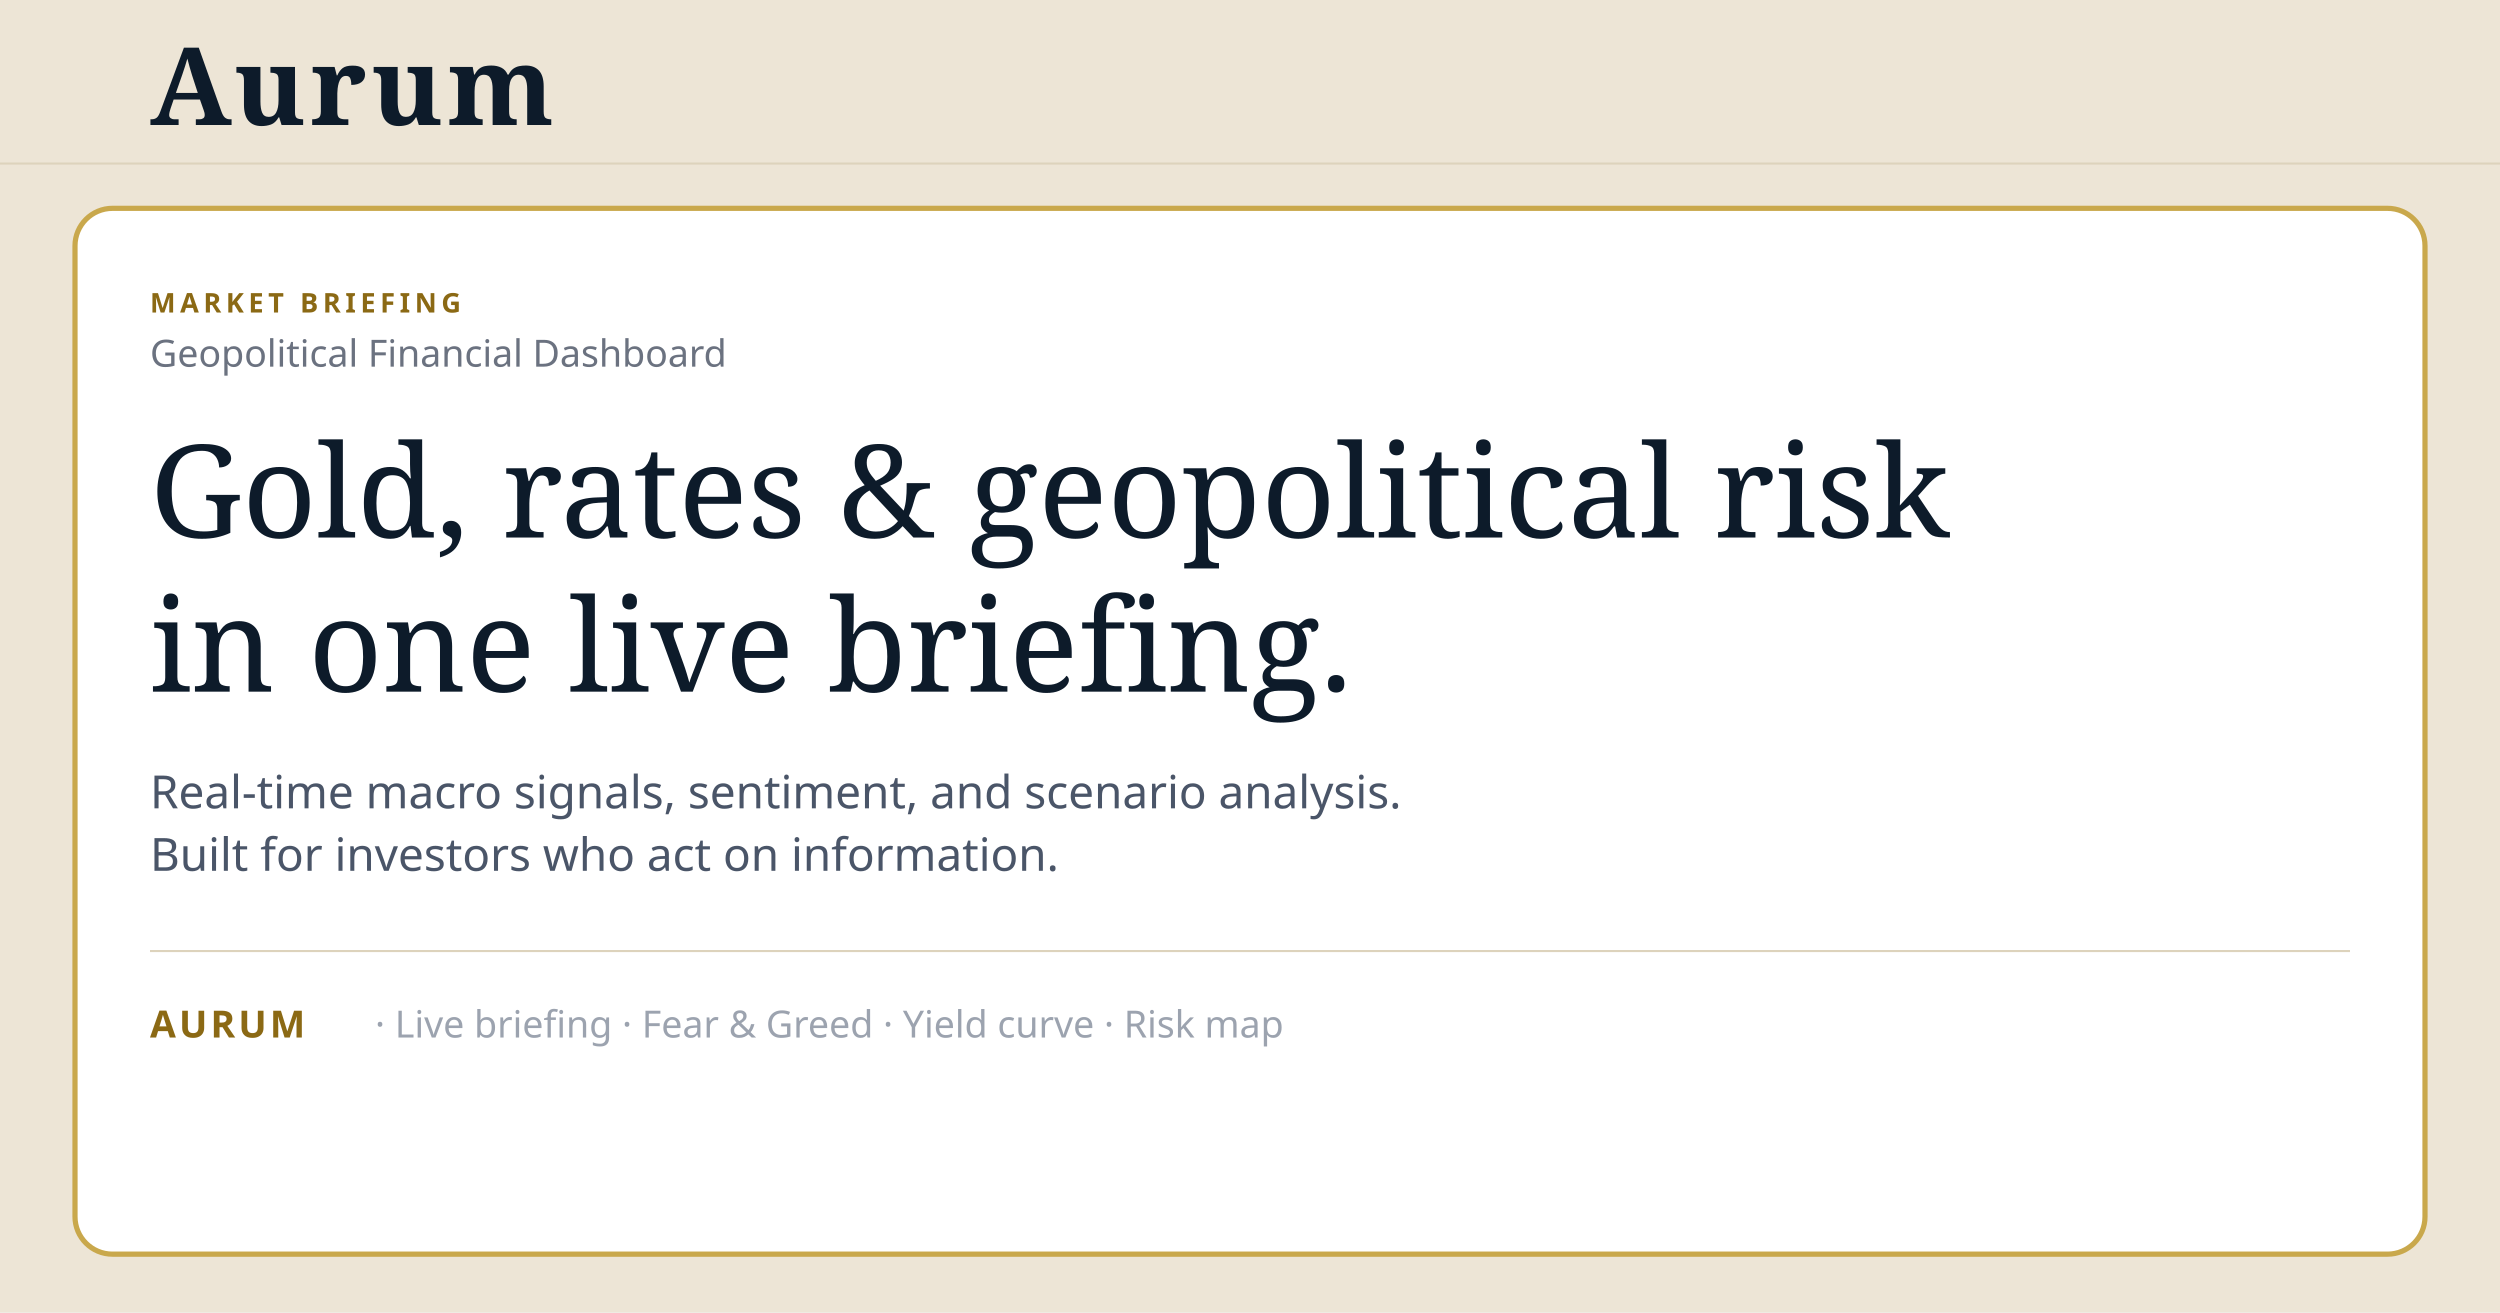
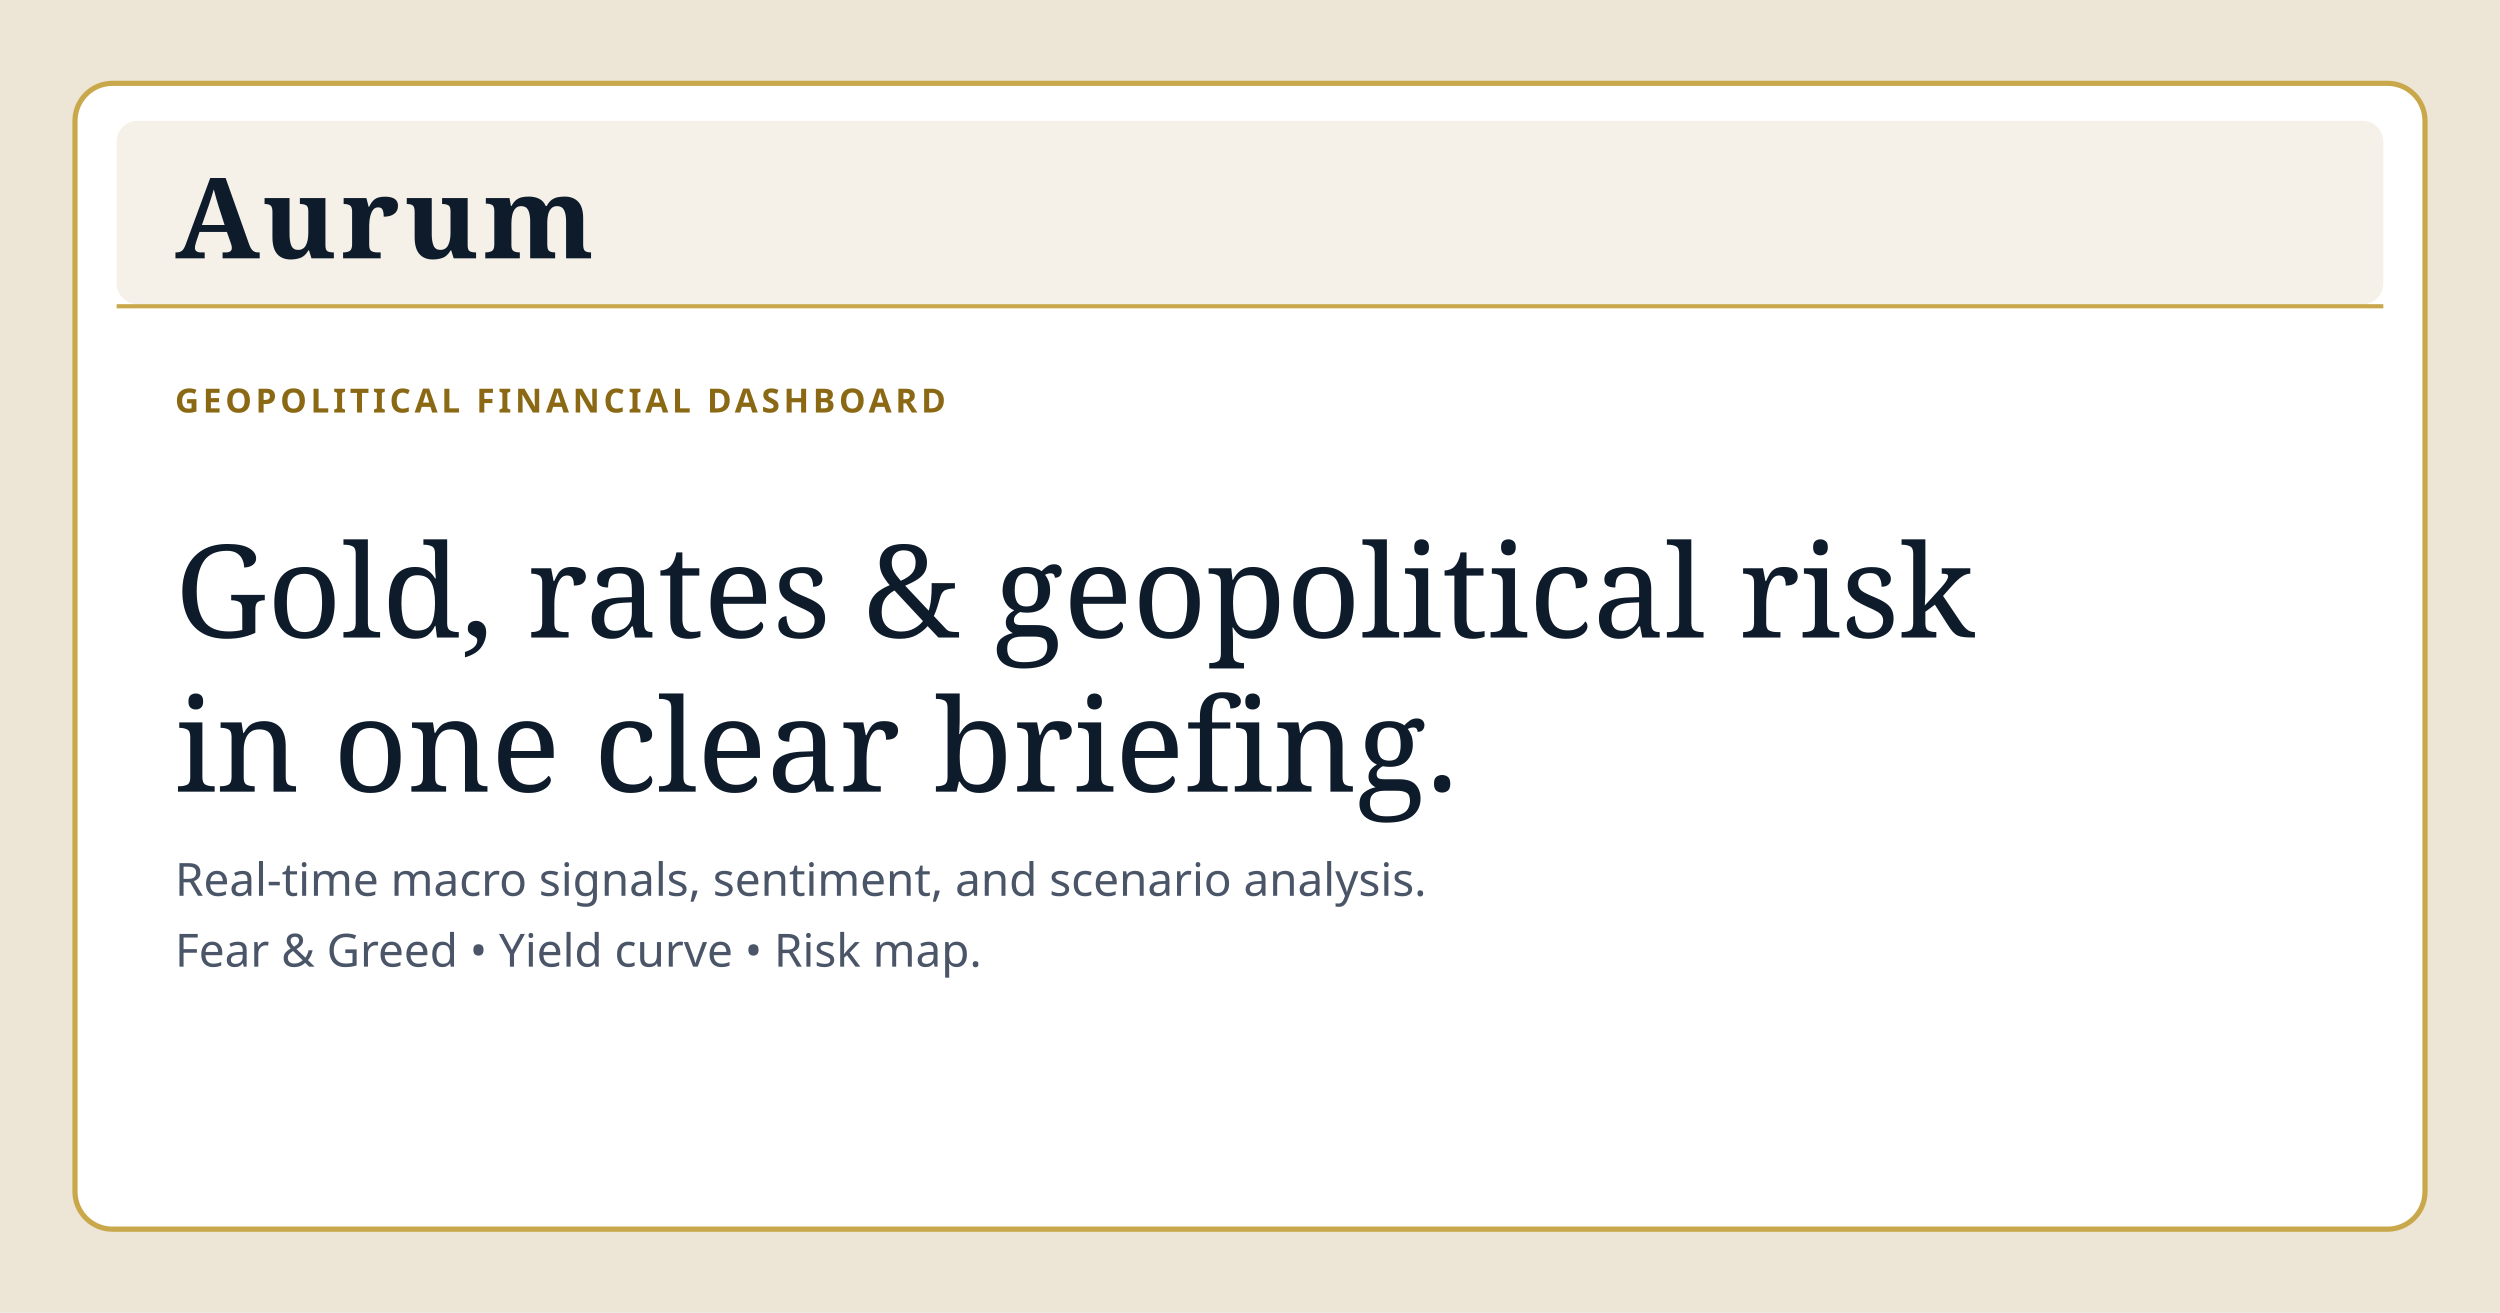
<svg xmlns="http://www.w3.org/2000/svg" width="1200" height="630" viewBox="0 0 1200 630" fill="none">
  <rect width="1200" height="630" fill="#EDE5D6" />
-   <text x="72" y="60" font-family="'Cormorant Garamond', Georgia, serif" font-size="52" font-weight="600" letter-spacing="2" fill="#0D1B2A">Aurum</text>
-   <rect x="0" y="78" width="1200" height="1" fill="#DDD3BC" />
-   <rect x="36" y="100" width="1128" height="502" rx="18" fill="#FFFFFF" stroke="#C9A84C" stroke-width="2.5" />
-   <text x="72" y="150" font-family="'DM Sans', system-ui, sans-serif" font-size="13" font-weight="700" letter-spacing="2.2" fill="#8B6914">MARKET BRIEFING</text>
-   <text x="72" y="176" font-family="'DM Sans', system-ui, sans-serif" font-size="18" font-weight="400" fill="#6B7280">Geopolitical Financial Dashboard</text>
-   <text x="72" y="258" font-family="'DM Serif Display', Georgia, serif" font-size="62" font-weight="400" fill="#0D1B2A">Gold, rates &amp; geopolitical risk</text>
-   <text x="72" y="332" font-family="'DM Serif Display', Georgia, serif" font-size="62" font-weight="400" fill="#0D1B2A">in one live briefing.</text>
-   <text x="72" y="388" font-family="'DM Sans', system-ui, sans-serif" font-size="22" font-weight="400" fill="#4A5568">Real-time macro signals, sentiment, and scenario analysis.</text>
-   <text x="72" y="418" font-family="'DM Sans', system-ui, sans-serif" font-size="22" font-weight="400" fill="#4A5568">Built for investors who act on information.</text>
-   <rect x="72" y="456" width="1056" height="1" fill="#DDD3BC" />
-   <text x="72" y="498" font-family="'DM Sans', system-ui, sans-serif" font-size="18" font-weight="700" letter-spacing="1.5" fill="#8B6914">AURUM</text>
-   <text x="180" y="498" font-family="'DM Sans', system-ui, sans-serif" font-size="18" font-weight="400" fill="#9CA3AF">·  Live briefing  ·  Fear &amp; Greed  ·  Yield curve  ·  Risk map</text>
+   <rect x="36" y="40" width="1128" height="550" rx="18" fill="#FFFFFF" stroke="#C9A84C" stroke-width="2.5" />
+   <rect x="56" y="58" width="1088" height="88" rx="10" fill="#F5F1E8" />
+   <text x="84" y="124" font-family="'Cormorant Garamond', Georgia, serif" font-size="54" font-weight="600" letter-spacing="2" fill="#0D1B2A">Aurum</text>
+   <rect x="56" y="146" width="1088" height="2" fill="#C9A84C" />
+   <text x="84" y="198" font-family="'DM Sans', system-ui, sans-serif" font-size="16" font-weight="700" letter-spacing="1.8" fill="#8B6914">GEOPOLITICAL FINANCIAL DASHBOARD</text>
+   <text x="84" y="306" font-family="'DM Serif Display', Georgia, serif" font-size="62" font-weight="400" fill="#0D1B2A">Gold, rates &amp; geopolitical risk</text>
+   <text x="84" y="380" font-family="'DM Serif Display', Georgia, serif" font-size="62" font-weight="400" fill="#0D1B2A">in one clear briefing.</text>
+   <text x="84" y="430" font-family="'DM Sans', system-ui, sans-serif" font-size="22" font-weight="400" fill="#4A5568">Real-time macro signals, sentiment, and scenario analysis.</text>
+   <text x="84" y="464" font-family="'DM Sans', system-ui, sans-serif" font-size="22" font-weight="400" fill="#4A5568">Fear &amp; Greed • Yield curve • Risk map.</text>
</svg>
